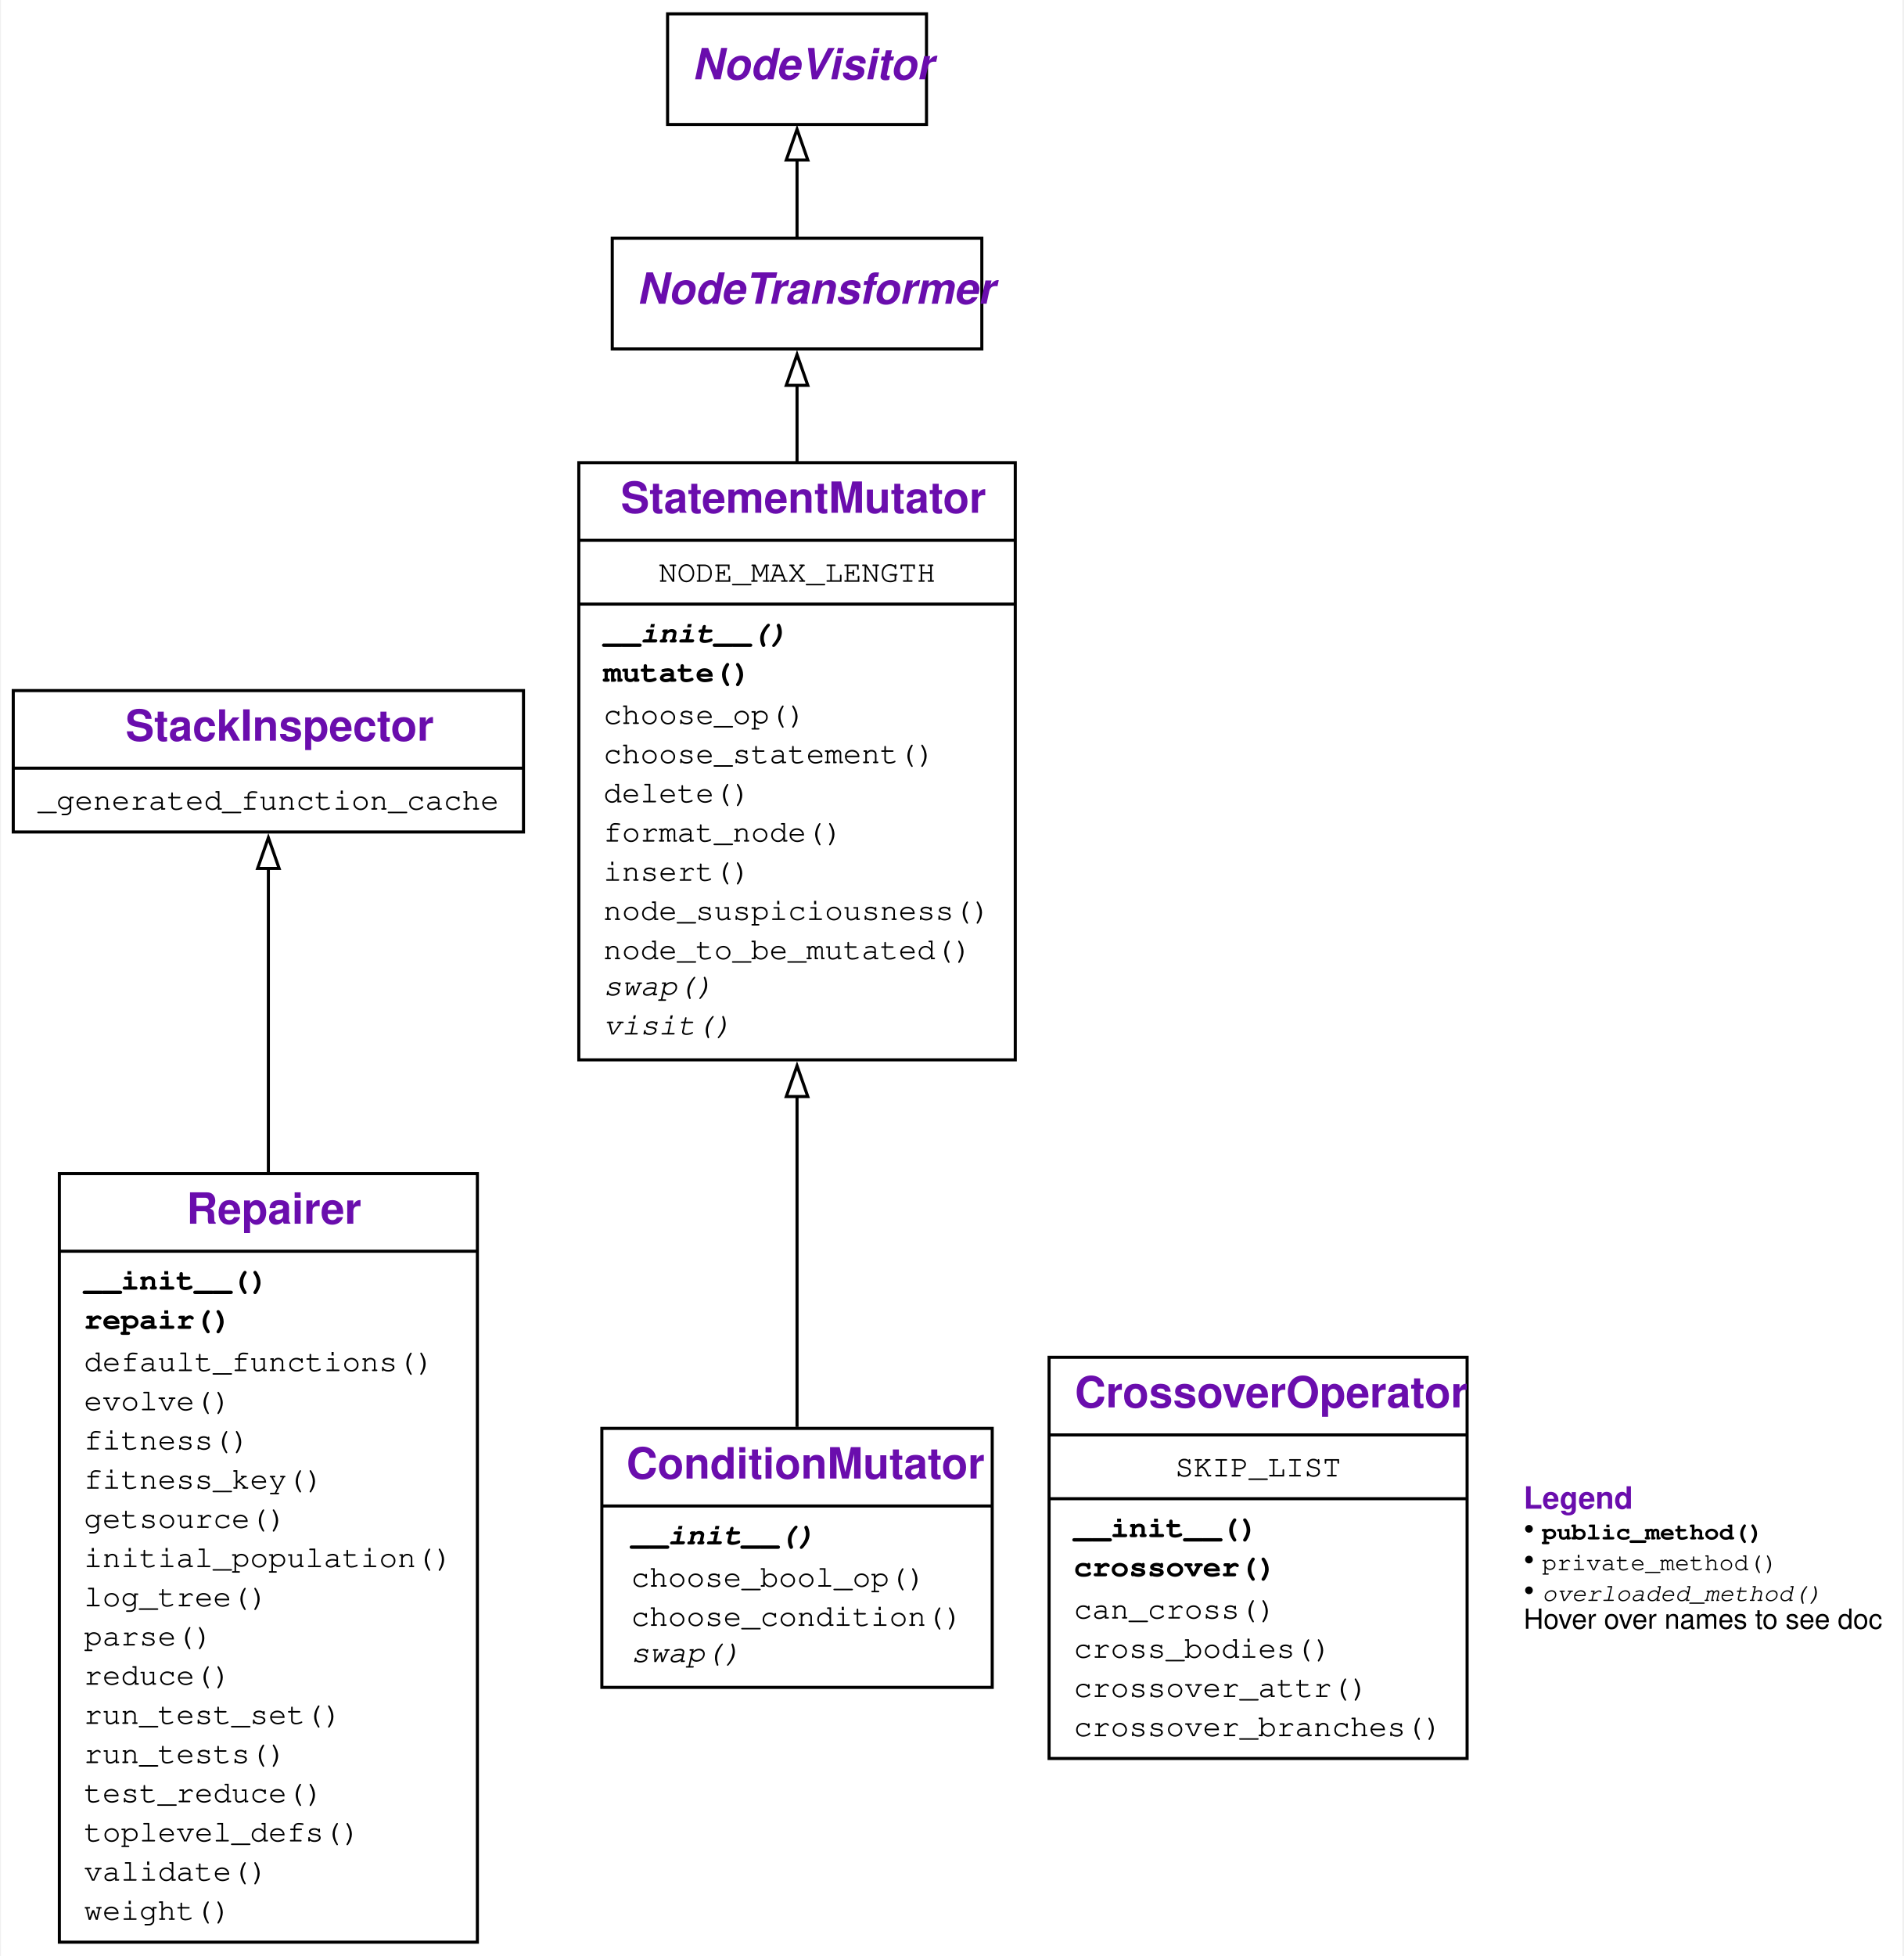
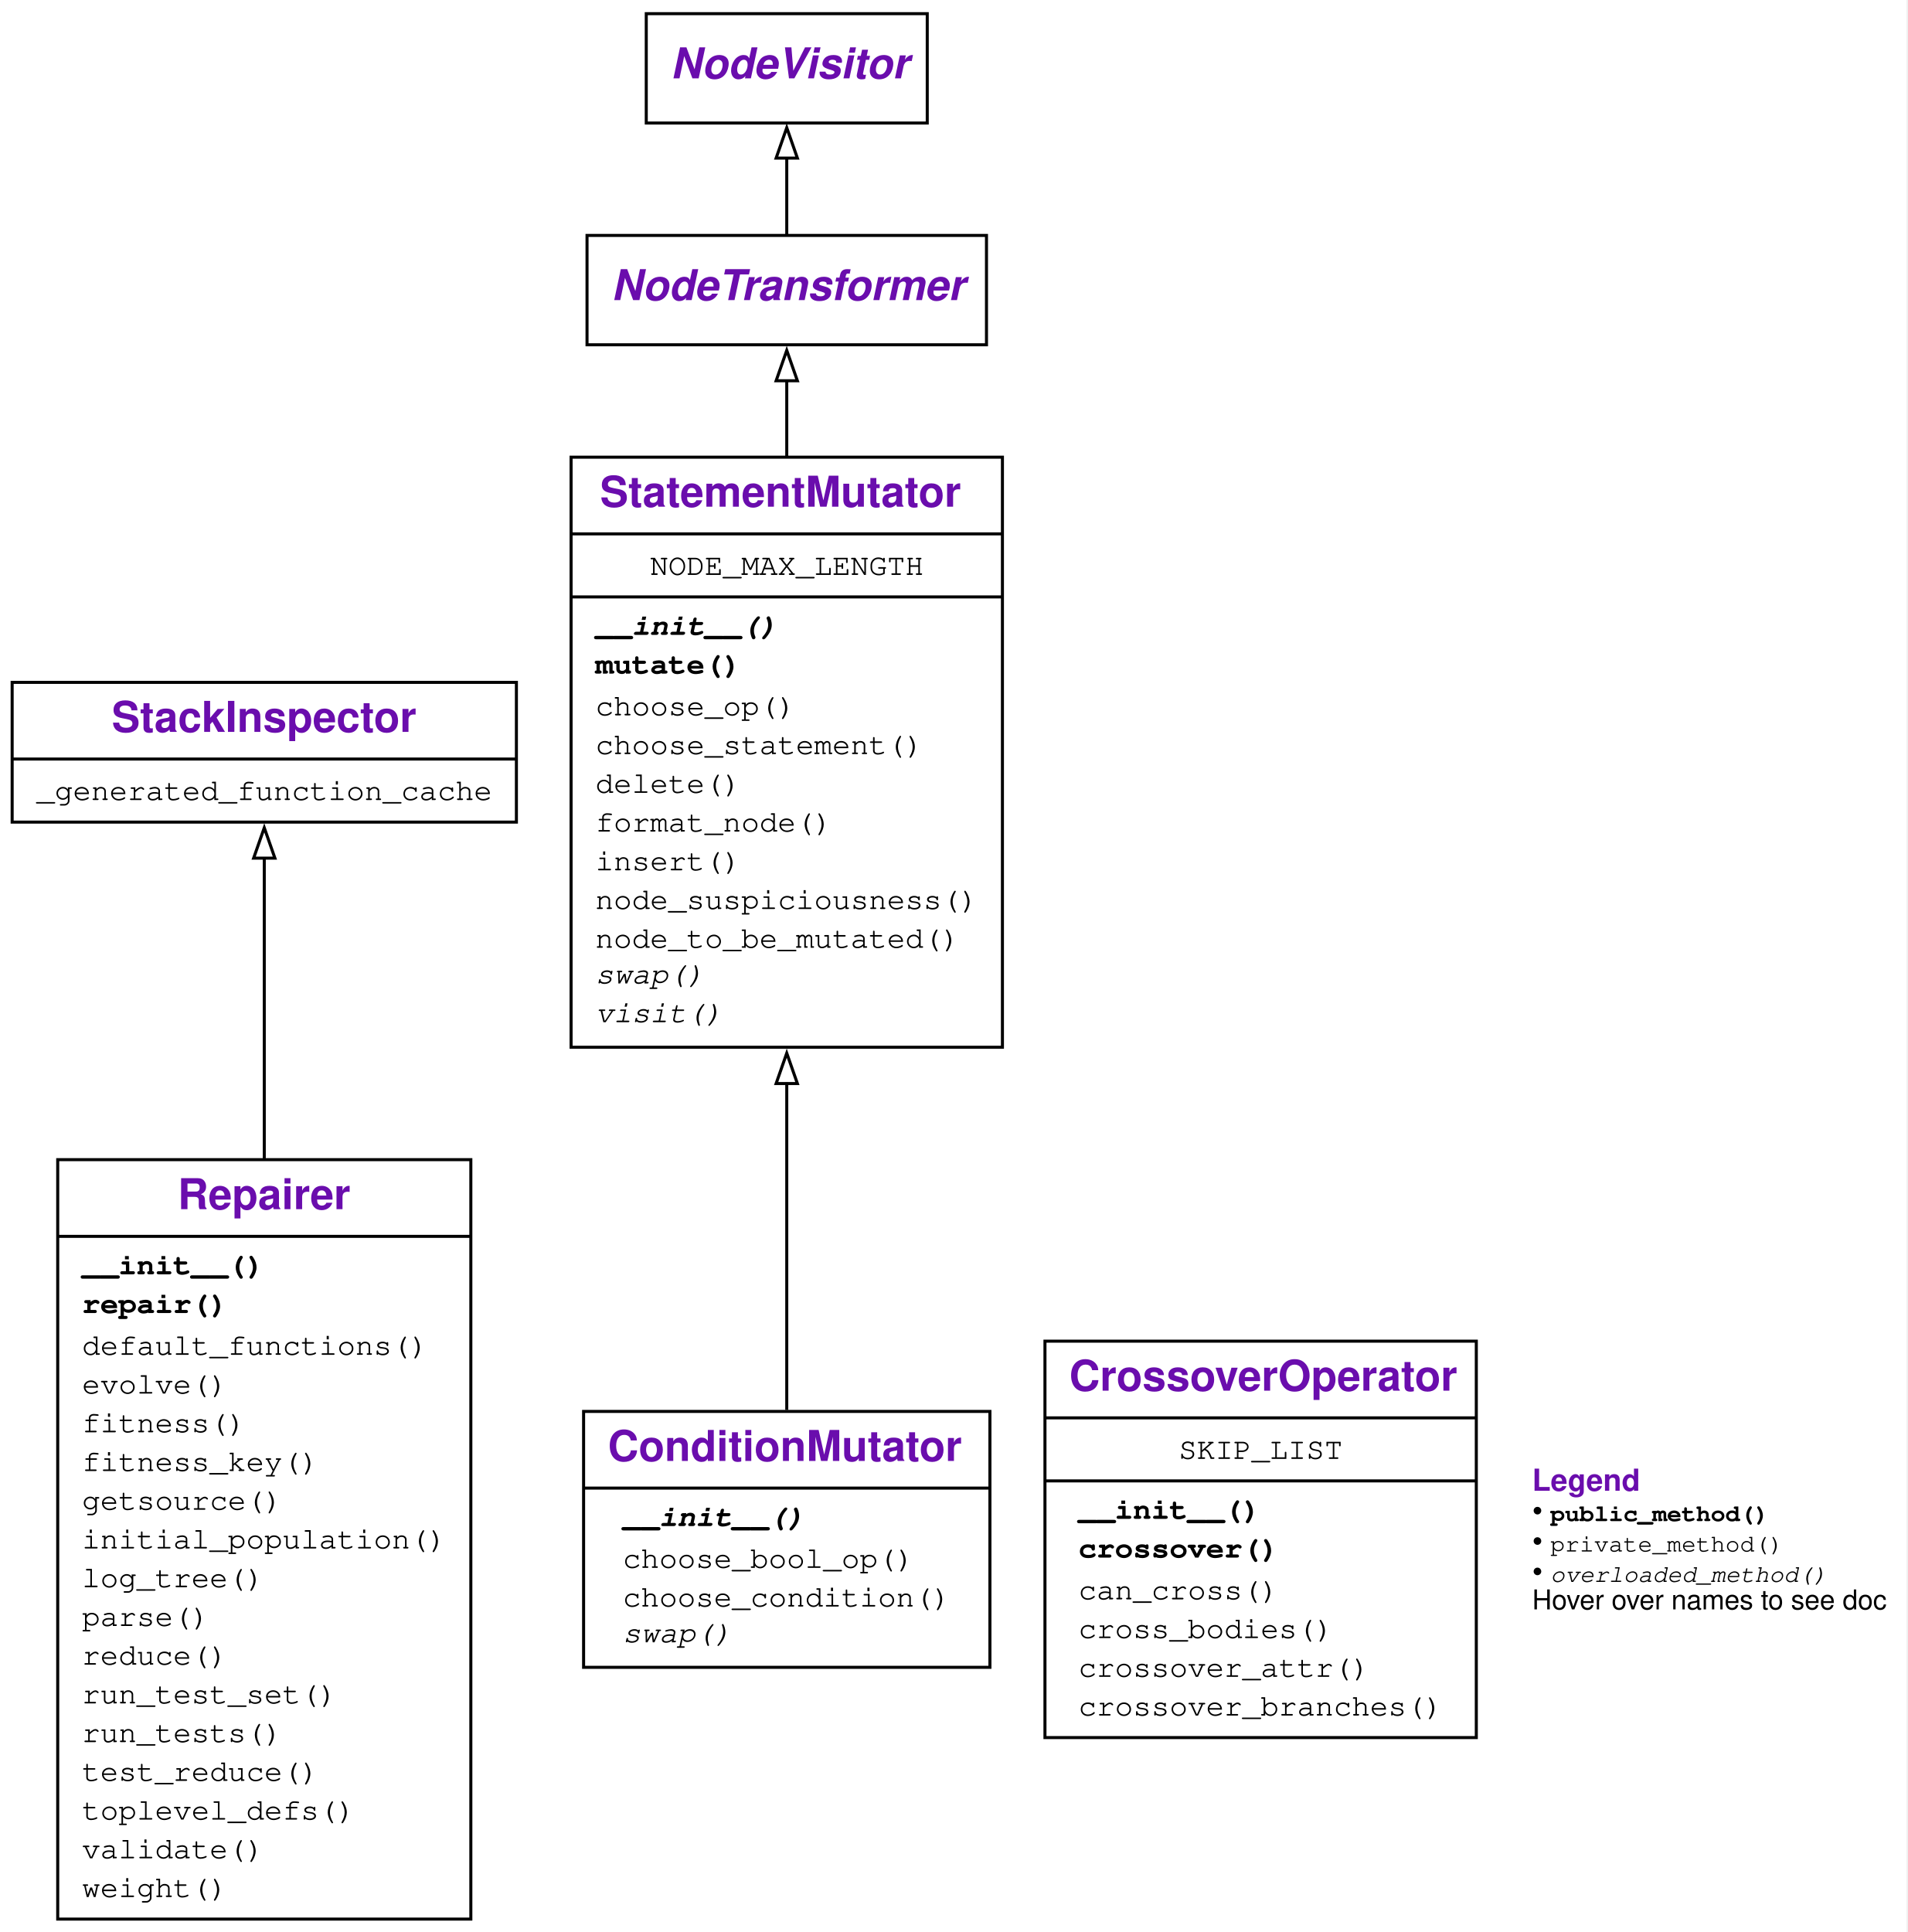
- <svg xmlns="http://www.w3.org/2000/svg" xmlns:xlink="http://www.w3.org/1999/xlink" width="619pt" height="636pt" viewBox="0.00 0.00 618.62 636.25">
+ <svg xmlns="http://www.w3.org/2000/svg" xmlns:xlink="http://www.w3.org/1999/xlink" width="628pt" height="636pt" viewBox="0.00 0.00 628.00 636.00">
  <g id="graph0" class="graph" transform="scale(1 1) rotate(0) translate(4 632.25)">
    <g id="a_graph0">
      <a xlink:title="Repairer class hierarchy">
-         <polygon fill="white" stroke="none" points="-4,4 -4,-632.25 614.62,-632.25 614.62,4 -4,4" />
+         <polygon fill="white" stroke="none" points="-4,4 -4,-632.25 623.62,-632.25 623.62,4 -4,4" />
      </a>
    </g>
    <g id="node1" class="node">
      <g id="a_node1">
        <a xlink:href="#" xlink:title="class Repairer:&#10;A class for automatic repair of Python programs">
          <polygon fill="none" stroke="black" points="15,-0.5 15,-250.5 151,-250.5 151,-0.5 15,-0.5" />
-           <text text-anchor="start" x="56.38" y="-234.2" font-family="Raleway, Helvetica, Arial, sans-serif" font-weight="bold" font-size="14.00" fill="#6a0dad">Repairer</text>
+           <text xml:space="preserve" text-anchor="start" x="54.5" y="-234.2" font-family="Raleway, Helvetica, Arial, sans-serif" font-weight="bold" font-size="14.00" fill="#6a0dad">Repairer</text>
          <polyline fill="none" stroke="black" points="15,-225.25 151,-225.25" />
          <g id="a_node1_0">
            <a xlink:href="#" xlink:title="Repairer">
              <g id="a_node1_1">
                <a xlink:href="#" xlink:title="__init__(self, debugger: StatisticalDebugger.RankingDebugger, *, targets: Optional[List[Any]] = None, sources: Optional[List[Any]] = None, log: Union[bool, int] = False, mutator_class: Type = &lt;class 'StatementMutator'&gt;, crossover_class: Type = &lt;class 'CrossoverOperator'&gt;, reducer_class: Type = &lt;class 'DeltaDebugger.DeltaDebugger'&gt;, globals: Optional[Dict[str, Any]] = None):&#10;Constructor.&#10;`debugger`: a `RankingDebugger` to take tests and coverage from.&#10;`targets`: a list of functions/modules to be repaired.&#10;(default: the covered functions in `debugger`, except tests)&#10;`sources`: a list of functions/modules to take repairs from.&#10;(default: same as `targets`)&#10;`globals`: if given, a `globals()` dict for executing targets&#10;(default: `globals()` of caller)">
-                   <text text-anchor="start" x="23" y="-212.75" font-family="'Fira Mono', 'Source Code Pro', 'Courier', monospace" font-weight="bold" font-size="10.00">__init__()</text>
+                   <text xml:space="preserve" text-anchor="start" x="23" y="-212.75" font-family="'Fira Mono', 'Source Code Pro', 'Courier', monospace" font-weight="bold" font-size="10.00">__init__()</text>
                </a>
              </g>
              <g id="a_node1_2">
                <a xlink:href="#" xlink:title="repair(self, population_size: int = 40, iterations: int = 100) -&gt; Tuple[ast.AST, float]:&#10;Repair the function we collected test runs from.&#10;Use a population size of `population_size` and&#10;at most `iterations` iterations.&#10;Returns a pair (`ast`, `fitness`) where&#10;`ast` is the AST of the repaired function, and&#10;`fitness` is its fitness (between 0 and 1.0)">
-                   <text text-anchor="start" x="23" y="-200" font-family="'Fira Mono', 'Source Code Pro', 'Courier', monospace" font-weight="bold" font-size="10.00">repair()</text>
+                   <text xml:space="preserve" text-anchor="start" x="23" y="-200" font-family="'Fira Mono', 'Source Code Pro', 'Courier', monospace" font-weight="bold" font-size="10.00">repair()</text>
                </a>
              </g>
              <g id="a_node1_3">
                <a xlink:href="#" xlink:title="default_functions(self) -&gt; List[Callable]:&#10;Return the set of functions to be repaired.&#10;Functions whose names start or end in `test` are excluded.">
-                   <text text-anchor="start" x="23" y="-186.25" font-family="'Fira Mono', 'Source Code Pro', 'Courier', monospace" font-size="10.00">default_functions()</text>
+                   <text xml:space="preserve" text-anchor="start" x="23" y="-186.25" font-family="'Fira Mono', 'Source Code Pro', 'Courier', monospace" font-size="10.00">default_functions()</text>
                </a>
              </g>
              <g id="a_node1_4">
                <a xlink:href="#" xlink:title="evolve(self, population: List[ast.AST]) -&gt; List[ast.AST]:&#10;Evolve the candidate population by mutating and crossover.">
-                   <text text-anchor="start" x="23" y="-173.5" font-family="'Fira Mono', 'Source Code Pro', 'Courier', monospace" font-size="10.00">evolve()</text>
+                   <text xml:space="preserve" text-anchor="start" x="23" y="-173.5" font-family="'Fira Mono', 'Source Code Pro', 'Courier', monospace" font-size="10.00">evolve()</text>
                </a>
              </g>
              <g id="a_node1_5">
                <a xlink:href="#" xlink:title="fitness(self, tree: ast.AST) -&gt; float:&#10;Test `tree`, returning its fitness">
-                   <text text-anchor="start" x="23" y="-160.75" font-family="'Fira Mono', 'Source Code Pro', 'Courier', monospace" font-size="10.00">fitness()</text>
+                   <text xml:space="preserve" text-anchor="start" x="23" y="-160.75" font-family="'Fira Mono', 'Source Code Pro', 'Courier', monospace" font-size="10.00">fitness()</text>
                </a>
              </g>
              <g id="a_node1_6">
                <a xlink:href="#" xlink:title="fitness_key(self, tree: ast.AST) -&gt; Tuple[float, int]:&#10;Key to be used for sorting the population">
-                   <text text-anchor="start" x="23" y="-148" font-family="'Fira Mono', 'Source Code Pro', 'Courier', monospace" font-size="10.00">fitness_key()</text>
+                   <text xml:space="preserve" text-anchor="start" x="23" y="-148" font-family="'Fira Mono', 'Source Code Pro', 'Courier', monospace" font-size="10.00">fitness_key()</text>
                </a>
              </g>
              <g id="a_node1_7">
                <a xlink:href="#" xlink:title="getsource(self, item: Union[str, Any]) -&gt; str:&#10;Get the source for `item`. Can also be a string.">
-                   <text text-anchor="start" x="23" y="-135.25" font-family="'Fira Mono', 'Source Code Pro', 'Courier', monospace" font-size="10.00">getsource()</text>
+                   <text xml:space="preserve" text-anchor="start" x="23" y="-135.25" font-family="'Fira Mono', 'Source Code Pro', 'Courier', monospace" font-size="10.00">getsource()</text>
                </a>
              </g>
              <g id="a_node1_8">
                <a xlink:href="#" xlink:title="initial_population(self, size: int) -&gt; List[ast.AST]:&#10;Return an initial population of size `size`">
-                   <text text-anchor="start" x="23" y="-122.5" font-family="'Fira Mono', 'Source Code Pro', 'Courier', monospace" font-size="10.00">initial_population()</text>
+                   <text xml:space="preserve" text-anchor="start" x="23" y="-122.5" font-family="'Fira Mono', 'Source Code Pro', 'Courier', monospace" font-size="10.00">initial_population()</text>
                </a>
              </g>
              <g id="a_node1_9">
                <a xlink:href="#" xlink:title="log_tree(self, description: str, tree: Any) -&gt; None:&#10;Print out `tree` as source code prefixed by `description`.">
-                   <text text-anchor="start" x="23" y="-109.75" font-family="'Fira Mono', 'Source Code Pro', 'Courier', monospace" font-size="10.00">log_tree()</text>
+                   <text xml:space="preserve" text-anchor="start" x="23" y="-109.75" font-family="'Fira Mono', 'Source Code Pro', 'Courier', monospace" font-size="10.00">log_tree()</text>
                </a>
              </g>
              <g id="a_node1_10">
                <a xlink:href="#" xlink:title="parse(self, items: List[Any]) -&gt; ast.AST:&#10;Read in a list of items into a single tree">
-                   <text text-anchor="start" x="23" y="-97" font-family="'Fira Mono', 'Source Code Pro', 'Courier', monospace" font-size="10.00">parse()</text>
+                   <text xml:space="preserve" text-anchor="start" x="23" y="-97" font-family="'Fira Mono', 'Source Code Pro', 'Courier', monospace" font-size="10.00">parse()</text>
                </a>
              </g>
              <g id="a_node1_11">
                <a xlink:href="#" xlink:title="reduce(self, tree: ast.AST) -&gt; ast.AST:&#10;Simplify `tree` using delta debugging.">
-                   <text text-anchor="start" x="23" y="-84.25" font-family="'Fira Mono', 'Source Code Pro', 'Courier', monospace" font-size="10.00">reduce()</text>
+                   <text xml:space="preserve" text-anchor="start" x="23" y="-84.25" font-family="'Fira Mono', 'Source Code Pro', 'Courier', monospace" font-size="10.00">reduce()</text>
                </a>
              </g>
              <g id="a_node1_12">
                <a xlink:href="#" xlink:title="run_test_set(self, test_set: str, validate: bool = False) -&gt; int:&#10;Run given `test_set`&#10;(`DifferenceDebugger.PASS` or `DifferenceDebugger.FAIL`).&#10;If `validate` is set, check expectations.&#10;Return number of passed tests.">
-                   <text text-anchor="start" x="23" y="-71.5" font-family="'Fira Mono', 'Source Code Pro', 'Courier', monospace" font-size="10.00">run_test_set()</text>
+                   <text xml:space="preserve" text-anchor="start" x="23" y="-71.5" font-family="'Fira Mono', 'Source Code Pro', 'Courier', monospace" font-size="10.00">run_test_set()</text>
                </a>
              </g>
              <g id="a_node1_13">
                <a xlink:href="#" xlink:title="run_tests(self, validate: bool = False) -&gt; float:&#10;Run passing and failing tests, returning weighted fitness.">
-                   <text text-anchor="start" x="23" y="-58.75" font-family="'Fira Mono', 'Source Code Pro', 'Courier', monospace" font-size="10.00">run_tests()</text>
+                   <text xml:space="preserve" text-anchor="start" x="23" y="-58.75" font-family="'Fira Mono', 'Source Code Pro', 'Courier', monospace" font-size="10.00">run_tests()</text>
                </a>
              </g>
              <g id="a_node1_14">
                <a xlink:href="#" xlink:title="test_reduce(self, source_lines: List[str], original_fitness: float) -&gt; None:&#10;Test function for delta debugging.">
-                   <text text-anchor="start" x="23" y="-46" font-family="'Fira Mono', 'Source Code Pro', 'Courier', monospace" font-size="10.00">test_reduce()</text>
+                   <text xml:space="preserve" text-anchor="start" x="23" y="-46" font-family="'Fira Mono', 'Source Code Pro', 'Courier', monospace" font-size="10.00">test_reduce()</text>
                </a>
              </g>
              <g id="a_node1_15">
                <a xlink:href="#" xlink:title="toplevel_defs(self, tree: ast.AST) -&gt; List[str]:&#10;Return a list of names of defined functions and classes in `tree`">
-                   <text text-anchor="start" x="23" y="-33.25" font-family="'Fira Mono', 'Source Code Pro', 'Courier', monospace" font-size="10.00">toplevel_defs()</text>
+                   <text xml:space="preserve" text-anchor="start" x="23" y="-33.25" font-family="'Fira Mono', 'Source Code Pro', 'Courier', monospace" font-size="10.00">toplevel_defs()</text>
                </a>
              </g>
              <g id="a_node1_16">
                <a xlink:href="#" xlink:title="validate(self) -&gt; None">
-                   <text text-anchor="start" x="23" y="-20.5" font-family="'Fira Mono', 'Source Code Pro', 'Courier', monospace" font-size="10.00">validate()</text>
+                   <text xml:space="preserve" text-anchor="start" x="23" y="-20.5" font-family="'Fira Mono', 'Source Code Pro', 'Courier', monospace" font-size="10.00">validate()</text>
                </a>
              </g>
              <g id="a_node1_17">
                <a xlink:href="#" xlink:title="weight(self, test_set: str) -&gt; float:&#10;Return the weight of `test_set`&#10;(`DifferenceDebugger.PASS` or `DifferenceDebugger.FAIL`).">
-                   <text text-anchor="start" x="23" y="-7.75" font-family="'Fira Mono', 'Source Code Pro', 'Courier', monospace" font-size="10.00">weight()</text>
+                   <text xml:space="preserve" text-anchor="start" x="23" y="-7.75" font-family="'Fira Mono', 'Source Code Pro', 'Courier', monospace" font-size="10.00">weight()</text>
                </a>
              </g>
            </a>
          </g>
        </a>
      </g>
    </g>
    <g id="node2" class="node">
      <g id="a_node2">
        <a xlink:href="StackInspector.ipynb" xlink:title="class StackInspector:&#10;Provide functions to inspect the stack">
          <polygon fill="none" stroke="black" points="0,-361.62 0,-407.62 166,-407.62 166,-361.62 0,-361.62" />
-           <text text-anchor="start" x="36.5" y="-391.32" font-family="Raleway, Helvetica, Arial, sans-serif" font-weight="bold" font-size="14.00" fill="#6a0dad">StackInspector</text>
+           <text xml:space="preserve" text-anchor="start" x="32.75" y="-391.32" font-family="Raleway, Helvetica, Arial, sans-serif" font-weight="bold" font-size="14.00" fill="#6a0dad">StackInspector</text>
          <polyline fill="none" stroke="black" points="0,-382.38 166,-382.38" />
          <g id="a_node2_18">
            <a xlink:href="#" xlink:title="StackInspector">
              <g id="a_node2_19">
                <a xlink:href="StackInspector.ipynb" xlink:title="_generated_function_cache = {('middle_test', 1): &lt;function middle_test&gt;, ('test_reduce', 2): &lt;function Repairer.test_reduce&gt;, ('remove_html_markup_test', 1): &lt;function remove_html_markup_test&gt;}">
-                   <text text-anchor="start" x="8" y="-368.88" font-family="'Fira Mono', 'Source Code Pro', 'Courier', monospace" font-size="10.00">_generated_function_cache</text>
+                   <text xml:space="preserve" text-anchor="start" x="8" y="-368.88" font-family="'Fira Mono', 'Source Code Pro', 'Courier', monospace" font-size="10.00">_generated_function_cache</text>
                </a>
              </g>
            </a>
          </g>
        </a>
      </g>
    </g>
    <g id="edge1" class="edge">
      <path fill="none" stroke="black" d="M83,-250.92C83,-287.44 83,-324.4 83,-350.01" />
      <polygon fill="none" stroke="black" points="79.5,-349.76 83,-359.76 86.5,-349.76 79.5,-349.76" />
    </g>
    <g id="node3" class="node">
      <g id="a_node3">
        <a xlink:href="#" xlink:title="class ConditionMutator:&#10;Mutate conditions in an AST">
-           <polygon fill="none" stroke="black" points="191.5,-83.38 191.5,-167.62 318.5,-167.62 318.5,-83.38 191.5,-83.38" />
-           <text text-anchor="start" x="199.5" y="-151.32" font-family="Raleway, Helvetica, Arial, sans-serif" font-weight="bold" font-size="14.00" fill="#6a0dad">ConditionMutator</text>
-           <polyline fill="none" stroke="black" points="191.5,-142.38 318.5,-142.38" />
+           <polygon fill="none" stroke="black" points="188.12,-83.38 188.12,-167.62 321.88,-167.62 321.88,-83.38 188.12,-83.38" />
+           <text xml:space="preserve" text-anchor="start" x="196.12" y="-151.32" font-family="Raleway, Helvetica, Arial, sans-serif" font-weight="bold" font-size="14.00" fill="#6a0dad">ConditionMutator</text>
+           <polyline fill="none" stroke="black" points="188.12,-142.38 321.88,-142.38" />
          <g id="a_node3_20">
            <a xlink:href="#" xlink:title="ConditionMutator">
              <g id="a_node3_21">
                <a xlink:href="#" xlink:title="__init__(self, *args: Any, **kwargs: Any) -&gt; None:&#10;Constructor. Arguments are as with `StatementMutator` constructor.">
-                   <text text-anchor="start" x="201" y="-129.88" font-family="'Fira Mono', 'Source Code Pro', 'Courier', monospace" font-weight="bold" font-style="italic" font-size="10.00">__init__()</text>
+                   <text xml:space="preserve" text-anchor="start" x="201" y="-129.88" font-family="'Fira Mono', 'Source Code Pro', 'Courier', monospace" font-weight="bold" font-style="italic" font-size="10.00">__init__()</text>
                </a>
              </g>
              <g id="a_node3_22">
                <a xlink:href="#" xlink:title="choose_bool_op(self) -&gt; str">
-                   <text text-anchor="start" x="201" y="-116.12" font-family="'Fira Mono', 'Source Code Pro', 'Courier', monospace" font-size="10.00">choose_bool_op()</text>
+                   <text xml:space="preserve" text-anchor="start" x="201" y="-116.12" font-family="'Fira Mono', 'Source Code Pro', 'Courier', monospace" font-size="10.00">choose_bool_op()</text>
                </a>
              </g>
              <g id="a_node3_23">
                <a xlink:href="#" xlink:title="choose_condition(self) -&gt; ast.expr:&#10;Return a random condition from source.">
-                   <text text-anchor="start" x="201" y="-103.38" font-family="'Fira Mono', 'Source Code Pro', 'Courier', monospace" font-size="10.00">choose_condition()</text>
+                   <text xml:space="preserve" text-anchor="start" x="201" y="-103.38" font-family="'Fira Mono', 'Source Code Pro', 'Courier', monospace" font-size="10.00">choose_condition()</text>
                </a>
              </g>
              <g id="a_node3_24">
                <a xlink:href="#" xlink:title="swap(self, node: ast.AST) -&gt; ast.AST:&#10;Replace `node` condition by a condition from `source`">
-                   <text text-anchor="start" x="201" y="-91.62" font-family="'Fira Mono', 'Source Code Pro', 'Courier', monospace" font-style="italic" font-size="10.00">swap()</text>
+                   <text xml:space="preserve" text-anchor="start" x="201" y="-91.62" font-family="'Fira Mono', 'Source Code Pro', 'Courier', monospace" font-style="italic" font-size="10.00">swap()</text>
                </a>
              </g>
            </a>
          </g>
        </a>
      </g>
    </g>
    <g id="node4" class="node">
      <g id="a_node4">
        <a xlink:href="#" xlink:title="class StatementMutator:&#10;Mutate statements in an AST for automated repair.">
          <polygon fill="none" stroke="black" points="184,-287.5 184,-481.75 326,-481.75 326,-287.5 184,-287.5" />
-           <text text-anchor="start" x="197.62" y="-465.45" font-family="Raleway, Helvetica, Arial, sans-serif" font-weight="bold" font-size="14.00" fill="#6a0dad">StatementMutator</text>
+           <text xml:space="preserve" text-anchor="start" x="193.5" y="-465.45" font-family="Raleway, Helvetica, Arial, sans-serif" font-weight="bold" font-size="14.00" fill="#6a0dad">StatementMutator</text>
          <polyline fill="none" stroke="black" points="184,-456.5 326,-456.5" />
          <g id="a_node4_25">
            <a xlink:href="#" xlink:title="StatementMutator">
              <g id="a_node4_26">
                <a xlink:href="#" xlink:title="NODE_MAX_LENGTH = 20">
-                   <text text-anchor="start" x="210" y="-443" font-family="'Fira Mono', 'Source Code Pro', 'Courier', monospace" font-size="10.00">NODE_MAX_LENGTH</text>
+                   <text xml:space="preserve" text-anchor="start" x="210" y="-443" font-family="'Fira Mono', 'Source Code Pro', 'Courier', monospace" font-size="10.00">NODE_MAX_LENGTH</text>
                </a>
              </g>
            </a>
          </g>
          <polyline fill="none" stroke="black" points="184,-435.75 326,-435.75" />
          <g id="a_node4_27">
            <a xlink:href="#" xlink:title="StatementMutator">
              <g id="a_node4_28">
                <a xlink:href="#" xlink:title="__init__(self, suspiciousness_func: Optional[Callable[[Tuple[Callable, int]], float]] = None, source: Optional[List[ast.AST]] = None, log: Union[bool, int] = False) -&gt; None:&#10;Constructor.&#10;`suspiciousness_func` is a function that takes a location&#10;(function, line_number) and returns a suspiciousness value&#10;between 0 and 1.0. If not given, all locations get the same&#10;suspiciousness of 1.0.&#10;`source` is a list of statements to choose from.">
-                   <text text-anchor="start" x="192" y="-423.25" font-family="'Fira Mono', 'Source Code Pro', 'Courier', monospace" font-weight="bold" font-style="italic" font-size="10.00">__init__()</text>
+                   <text xml:space="preserve" text-anchor="start" x="192" y="-423.25" font-family="'Fira Mono', 'Source Code Pro', 'Courier', monospace" font-weight="bold" font-style="italic" font-size="10.00">__init__()</text>
                </a>
              </g>
              <g id="a_node4_29">
                <a xlink:href="#" xlink:title="mutate(self, tree: ast.AST) -&gt; ast.AST:&#10;Mutate the given AST `tree` in place. Return mutated tree.">
-                   <text text-anchor="start" x="192" y="-410.5" font-family="'Fira Mono', 'Source Code Pro', 'Courier', monospace" font-weight="bold" font-size="10.00">mutate()</text>
+                   <text xml:space="preserve" text-anchor="start" x="192" y="-410.5" font-family="'Fira Mono', 'Source Code Pro', 'Courier', monospace" font-weight="bold" font-size="10.00">mutate()</text>
                </a>
              </g>
              <g id="a_node4_30">
                <a xlink:href="#" xlink:title="choose_op(self) -&gt; Callable">
-                   <text text-anchor="start" x="192" y="-396.75" font-family="'Fira Mono', 'Source Code Pro', 'Courier', monospace" font-size="10.00">choose_op()</text>
+                   <text xml:space="preserve" text-anchor="start" x="192" y="-396.75" font-family="'Fira Mono', 'Source Code Pro', 'Courier', monospace" font-size="10.00">choose_op()</text>
                </a>
              </g>
              <g id="a_node4_31">
                <a xlink:href="#" xlink:title="choose_statement(self) -&gt; ast.AST">
-                   <text text-anchor="start" x="192" y="-384" font-family="'Fira Mono', 'Source Code Pro', 'Courier', monospace" font-size="10.00">choose_statement()</text>
+                   <text xml:space="preserve" text-anchor="start" x="192" y="-384" font-family="'Fira Mono', 'Source Code Pro', 'Courier', monospace" font-size="10.00">choose_statement()</text>
                </a>
              </g>
              <g id="a_node4_32">
                <a xlink:href="#" xlink:title="delete(self, node: ast.AST) -&gt; None:&#10;Delete `node`.">
-                   <text text-anchor="start" x="192" y="-371.25" font-family="'Fira Mono', 'Source Code Pro', 'Courier', monospace" font-size="10.00">delete()</text>
+                   <text xml:space="preserve" text-anchor="start" x="192" y="-371.25" font-family="'Fira Mono', 'Source Code Pro', 'Courier', monospace" font-size="10.00">delete()</text>
                </a>
              </g>
              <g id="a_node4_33">
                <a xlink:href="#" xlink:title="format_node(self, node: ast.AST) -&gt; str:&#10;Return a string representation for `node`.">
-                   <text text-anchor="start" x="192" y="-358.5" font-family="'Fira Mono', 'Source Code Pro', 'Courier', monospace" font-size="10.00">format_node()</text>
+                   <text xml:space="preserve" text-anchor="start" x="192" y="-358.5" font-family="'Fira Mono', 'Source Code Pro', 'Courier', monospace" font-size="10.00">format_node()</text>
                </a>
              </g>
              <g id="a_node4_34">
                <a xlink:href="#" xlink:title="insert(self, node: ast.AST) -&gt; Union[ast.AST, List[ast.AST]]:&#10;Insert a random node from `source` after `node`">
-                   <text text-anchor="start" x="192" y="-345.75" font-family="'Fira Mono', 'Source Code Pro', 'Courier', monospace" font-size="10.00">insert()</text>
+                   <text xml:space="preserve" text-anchor="start" x="192" y="-345.75" font-family="'Fira Mono', 'Source Code Pro', 'Courier', monospace" font-size="10.00">insert()</text>
                </a>
              </g>
              <g id="a_node4_35">
                <a xlink:href="#" xlink:title="node_suspiciousness(self, stmt: ast.AST, func_name: str) -&gt; float">
-                   <text text-anchor="start" x="192" y="-333" font-family="'Fira Mono', 'Source Code Pro', 'Courier', monospace" font-size="10.00">node_suspiciousness()</text>
+                   <text xml:space="preserve" text-anchor="start" x="192" y="-333" font-family="'Fira Mono', 'Source Code Pro', 'Courier', monospace" font-size="10.00">node_suspiciousness()</text>
                </a>
              </g>
              <g id="a_node4_36">
                <a xlink:href="#" xlink:title="node_to_be_mutated(self, tree: ast.AST) -&gt; ast.AST">
-                   <text text-anchor="start" x="192" y="-320.25" font-family="'Fira Mono', 'Source Code Pro', 'Courier', monospace" font-size="10.00">node_to_be_mutated()</text>
+                   <text xml:space="preserve" text-anchor="start" x="192" y="-320.25" font-family="'Fira Mono', 'Source Code Pro', 'Courier', monospace" font-size="10.00">node_to_be_mutated()</text>
                </a>
              </g>
              <g id="a_node4_37">
                <a xlink:href="#" xlink:title="swap(self, node: ast.AST) -&gt; ast.AST:&#10;Replace `node` with a random node from `source`">
-                   <text text-anchor="start" x="192" y="-308.5" font-family="'Fira Mono', 'Source Code Pro', 'Courier', monospace" font-style="italic" font-size="10.00">swap()</text>
+                   <text xml:space="preserve" text-anchor="start" x="192" y="-308.5" font-family="'Fira Mono', 'Source Code Pro', 'Courier', monospace" font-style="italic" font-size="10.00">swap()</text>
                </a>
              </g>
              <g id="a_node4_38">
                <a xlink:href="#" xlink:title="visit(self, node: ast.AST) -&gt; ast.AST:&#10;Visit a node.">
-                   <text text-anchor="start" x="192" y="-295.75" font-family="'Fira Mono', 'Source Code Pro', 'Courier', monospace" font-style="italic" font-size="10.00">visit()</text>
+                   <text xml:space="preserve" text-anchor="start" x="192" y="-295.75" font-family="'Fira Mono', 'Source Code Pro', 'Courier', monospace" font-style="italic" font-size="10.00">visit()</text>
                </a>
              </g>
            </a>
          </g>
        </a>
      </g>
    </g>
    <g id="edge2" class="edge">
      <path fill="none" stroke="black" d="M255,-168.1C255,-197.33 255,-237.86 255,-275.9" />
      <polygon fill="none" stroke="black" points="251.5,-275.56 255,-285.56 258.5,-275.56 251.5,-275.56" />
    </g>
    <g id="node5" class="node">
      <g id="a_node5">
        <a xlink:href="ast.ipynb" xlink:title="class NodeTransformer:&#10;A :class:`NodeVisitor` subclass that walks the abstract syntax tree and&#10;allows modification of nodes.&#10;&#10;The `NodeTransformer` will walk the AST and use the return value of the&#10;visitor methods to replace or remove the old node.  If the return value of&#10;the visitor method is ``None``, the node will be removed from its location,&#10;otherwise it is replaced with the return value.  The return value may be the&#10;original node in which case no replacement takes place.&#10;&#10;Here is an example transformer that rewrites all occurrences of name lookups&#10;(``foo``) to ``data['foo']``::&#10;&#10;class RewriteName(NodeTransformer):&#10;&#10;def visit_Name(self, node):&#10;return Subscript(&#10;value=Name(id='data', ctx=Load()),&#10;slice=Constant(value=node.id),&#10;ctx=node.ctx&#10;)&#10;&#10;Keep in mind that if the node you're operating on has child nodes you must&#10;either transform the child nodes yourself or call the :meth:`generic_visit`&#10;method for the node first.&#10;&#10;For nodes that were part of a collection of statements (that applies to all&#10;statement nodes), the visitor may also return a list of nodes rather than&#10;just a single node.&#10;&#10;Usually you use the transformer like this::&#10;&#10;node = YourTransformer().visit(node)">
-           <polygon fill="none" stroke="black" points="194.88,-518.75 194.88,-554.75 315.12,-554.75 315.12,-518.75 194.88,-518.75" />
-           <text text-anchor="start" x="202.88" y="-533.45" font-family="Raleway, Helvetica, Arial, sans-serif" font-weight="bold" font-style="italic" font-size="14.00" fill="#6a0dad">NodeTransformer</text>
+           <polygon fill="none" stroke="black" points="189.25,-518.75 189.25,-554.75 320.75,-554.75 320.75,-518.75 189.25,-518.75" />
+           <text xml:space="preserve" text-anchor="start" x="197.25" y="-533.45" font-family="Raleway, Helvetica, Arial, sans-serif" font-weight="bold" font-style="italic" font-size="14.00" fill="#6a0dad">NodeTransformer</text>
        </a>
      </g>
    </g>
    <g id="edge3" class="edge">
      <path fill="none" stroke="black" d="M255,-481.98C255,-491.01 255,-499.6 255,-507.15" />
      <polygon fill="none" stroke="black" points="251.5,-506.91 255,-516.91 258.5,-506.91 251.5,-506.91" />
    </g>
    <g id="node6" class="node">
      <g id="a_node6">
        <a xlink:href="ast.ipynb" xlink:title="class NodeVisitor:&#10;A node visitor base class that walks the abstract syntax tree and calls a&#10;visitor function for every node found.  This function may return a value&#10;which is forwarded by the `visit` method.&#10;&#10;This class is meant to be subclassed, with the subclass adding visitor&#10;methods.&#10;&#10;Per default the visitor functions for the nodes are ``'visit_'`` +&#10;class name of the node.  So a `TryFinally` node visit function would&#10;be `visit_TryFinally`.  This behavior can be changed by overriding&#10;the `visit` method.  If no visitor function exists for a node&#10;(return value `None`) the `generic_visit` visitor is used instead.&#10;&#10;Don't use the `NodeVisitor` if you want to apply changes to nodes during&#10;traversing.  For this a special visitor exists (`NodeTransformer`) that&#10;allows modifications.">
-           <polygon fill="none" stroke="black" points="212.88,-591.75 212.88,-627.75 297.12,-627.75 297.12,-591.75 212.88,-591.75" />
-           <text text-anchor="start" x="220.88" y="-606.45" font-family="Raleway, Helvetica, Arial, sans-serif" font-weight="bold" font-style="italic" font-size="14.00" fill="#6a0dad">NodeVisitor</text>
+           <polygon fill="none" stroke="black" points="208.75,-591.75 208.75,-627.75 301.25,-627.75 301.25,-591.75 208.75,-591.75" />
+           <text xml:space="preserve" text-anchor="start" x="216.75" y="-606.45" font-family="Raleway, Helvetica, Arial, sans-serif" font-weight="bold" font-style="italic" font-size="14.00" fill="#6a0dad">NodeVisitor</text>
        </a>
      </g>
    </g>
    <g id="edge4" class="edge">
      <path fill="none" stroke="black" d="M255,-554.94C255,-562.52 255,-571.65 255,-580.21" />
      <polygon fill="none" stroke="black" points="251.5,-580.21 255,-590.21 258.5,-580.21 251.5,-580.21" />
    </g>
    <g id="node7" class="node">
      <g id="a_node7">
        <a xlink:href="#" xlink:title="class CrossoverOperator:&#10;A class for performing statement crossover of Python programs">
-           <polygon fill="none" stroke="black" points="337,-60.25 337,-190.75 473,-190.75 473,-60.25 337,-60.25" />
-           <text text-anchor="start" x="345.38" y="-174.45" font-family="Raleway, Helvetica, Arial, sans-serif" font-weight="bold" font-size="14.00" fill="#6a0dad">CrossoverOperator</text>
-           <polyline fill="none" stroke="black" points="337,-165.5 473,-165.5" />
+           <polygon fill="none" stroke="black" points="340,-60.25 340,-190.75 482,-190.75 482,-60.25 340,-60.25" />
+           <text xml:space="preserve" text-anchor="start" x="348" y="-174.45" font-family="Raleway, Helvetica, Arial, sans-serif" font-weight="bold" font-size="14.00" fill="#6a0dad">CrossoverOperator</text>
+           <polyline fill="none" stroke="black" points="340,-165.5 482,-165.5" />
          <g id="a_node7_39">
            <a xlink:href="#" xlink:title="CrossoverOperator">
              <g id="a_node7_40">
                <a xlink:href="#" xlink:title="SKIP_LIST = {&lt;class 'ast.Module'&gt;, &lt;class 'ast.ClassDef'&gt;}">
-                   <text text-anchor="start" x="378" y="-152" font-family="'Fira Mono', 'Source Code Pro', 'Courier', monospace" font-size="10.00">SKIP_LIST</text>
-                 </a>
-               </g>
-             </a>
-           </g>
-           <polyline fill="none" stroke="black" points="337,-144.75 473,-144.75" />
+                   <text xml:space="preserve" text-anchor="start" x="384" y="-152" font-family="'Fira Mono', 'Source Code Pro', 'Courier', monospace" font-size="10.00">SKIP_LIST</text>
+                 </a>
+               </g>
+             </a>
+           </g>
+           <polyline fill="none" stroke="black" points="340,-144.75 482,-144.75" />
          <g id="a_node7_41">
            <a xlink:href="#" xlink:title="CrossoverOperator">
              <g id="a_node7_42">
                <a xlink:href="#" xlink:title="__init__(self, log: Union[bool, int] = False):&#10;Constructor. If `log` is set, turn on logging.">
-                   <text text-anchor="start" x="345" y="-132.25" font-family="'Fira Mono', 'Source Code Pro', 'Courier', monospace" font-weight="bold" font-size="10.00">__init__()</text>
+                   <text xml:space="preserve" text-anchor="start" x="351" y="-132.25" font-family="'Fira Mono', 'Source Code Pro', 'Courier', monospace" font-weight="bold" font-size="10.00">__init__()</text>
                </a>
              </g>
              <g id="a_node7_43">
                <a xlink:href="#" xlink:title="crossover(self, t1: ast.AST, t2: ast.AST) -&gt; Tuple[ast.AST, ast.AST]:&#10;Do a crossover of ASTs `t1` and `t2`.&#10;Raises `CrossoverError` if no crossover is found.">
-                   <text text-anchor="start" x="345" y="-119.5" font-family="'Fira Mono', 'Source Code Pro', 'Courier', monospace" font-weight="bold" font-size="10.00">crossover()</text>
+                   <text xml:space="preserve" text-anchor="start" x="351" y="-119.5" font-family="'Fira Mono', 'Source Code Pro', 'Courier', monospace" font-weight="bold" font-size="10.00">crossover()</text>
                </a>
              </g>
              <g id="a_node7_44">
                <a xlink:href="#" xlink:title="can_cross(self, tree: ast.AST, body_attr: str = 'body') -&gt; bool">
-                   <text text-anchor="start" x="345" y="-105.75" font-family="'Fira Mono', 'Source Code Pro', 'Courier', monospace" font-size="10.00">can_cross()</text>
+                   <text xml:space="preserve" text-anchor="start" x="351" y="-105.75" font-family="'Fira Mono', 'Source Code Pro', 'Courier', monospace" font-size="10.00">can_cross()</text>
                </a>
              </g>
              <g id="a_node7_45">
                <a xlink:href="#" xlink:title="cross_bodies(self, body_1: List[ast.AST], body_2: List[ast.AST]) -&gt; Tuple[List[ast.AST], List[ast.AST]]:&#10;Crossover the statement lists `body_1` x `body_2`. Return new lists.">
-                   <text text-anchor="start" x="345" y="-93" font-family="'Fira Mono', 'Source Code Pro', 'Courier', monospace" font-size="10.00">cross_bodies()</text>
+                   <text xml:space="preserve" text-anchor="start" x="351" y="-93" font-family="'Fira Mono', 'Source Code Pro', 'Courier', monospace" font-size="10.00">cross_bodies()</text>
                </a>
              </g>
              <g id="a_node7_46">
                <a xlink:href="#" xlink:title="crossover_attr(self, t1: ast.AST, t2: ast.AST, body_attr: str) -&gt; bool:&#10;Crossover the bodies `body_attr` of two trees `t1` and `t2`.&#10;Return True if successful.">
-                   <text text-anchor="start" x="345" y="-80.25" font-family="'Fira Mono', 'Source Code Pro', 'Courier', monospace" font-size="10.00">crossover_attr()</text>
+                   <text xml:space="preserve" text-anchor="start" x="351" y="-80.25" font-family="'Fira Mono', 'Source Code Pro', 'Courier', monospace" font-size="10.00">crossover_attr()</text>
                </a>
              </g>
              <g id="a_node7_47">
                <a xlink:href="#" xlink:title="crossover_branches(self, t1: ast.AST, t2: ast.AST) -&gt; bool:&#10;Special case:&#10;`t1` = `if P: S1 else: S2` x `t2` = `if P': S1' else: S2'`&#10;becomes&#10;`t1` = `if P: S2' else: S1'` and `t2` = `if P': S2 else: S1`&#10;Returns True if successful.">
-                   <text text-anchor="start" x="345" y="-67.5" font-family="'Fira Mono', 'Source Code Pro', 'Courier', monospace" font-size="10.00">crossover_branches()</text>
+                   <text xml:space="preserve" text-anchor="start" x="351" y="-67.5" font-family="'Fira Mono', 'Source Code Pro', 'Courier', monospace" font-size="10.00">crossover_branches()</text>
                </a>
              </g>
            </a>
          </g>
        </a>
      </g>
    </g>
    <g id="node8" class="node">
-       <text text-anchor="start" x="491.38" y="-141.5" font-family="Raleway, Helvetica, Arial, sans-serif" font-weight="bold" font-size="10.00" fill="#6a0dad">Legend</text>
-       <text text-anchor="start" x="491.38" y="-131.5" font-family="Raleway, Helvetica, Arial, sans-serif" font-size="10.00">• </text>
-       <text text-anchor="start" x="497.38" y="-131.5" font-family="'Fira Mono', 'Source Code Pro', 'Courier', monospace" font-weight="bold" font-size="8.00">public_method()</text>
-       <text text-anchor="start" x="491.38" y="-121.5" font-family="Raleway, Helvetica, Arial, sans-serif" font-size="10.00">• </text>
-       <text text-anchor="start" x="497.38" y="-121.5" font-family="'Fira Mono', 'Source Code Pro', 'Courier', monospace" font-size="8.00">private_method()</text>
-       <text text-anchor="start" x="491.38" y="-111.5" font-family="Raleway, Helvetica, Arial, sans-serif" font-size="10.00">• </text>
-       <text text-anchor="start" x="497.38" y="-111.5" font-family="'Fira Mono', 'Source Code Pro', 'Courier', monospace" font-style="italic" font-size="8.00">overloaded_method()</text>
-       <text text-anchor="start" x="491.38" y="-102.45" font-family="Helvetica,sans-Serif" font-size="9.00">Hover over names to see doc</text>
+       <text xml:space="preserve" text-anchor="start" x="500.38" y="-141.5" font-family="Raleway, Helvetica, Arial, sans-serif" font-weight="bold" font-size="10.00" fill="#6a0dad">Legend</text>
+       <text xml:space="preserve" text-anchor="start" x="500.38" y="-131.5" font-family="Raleway, Helvetica, Arial, sans-serif" font-size="10.00">• </text>
+       <text xml:space="preserve" text-anchor="start" x="506.38" y="-131.5" font-family="'Fira Mono', 'Source Code Pro', 'Courier', monospace" font-weight="bold" font-size="8.00">public_method()</text>
+       <text xml:space="preserve" text-anchor="start" x="500.38" y="-121.5" font-family="Raleway, Helvetica, Arial, sans-serif" font-size="10.00">• </text>
+       <text xml:space="preserve" text-anchor="start" x="506.38" y="-121.5" font-family="'Fira Mono', 'Source Code Pro', 'Courier', monospace" font-size="8.00">private_method()</text>
+       <text xml:space="preserve" text-anchor="start" x="500.38" y="-111.5" font-family="Raleway, Helvetica, Arial, sans-serif" font-size="10.00">• </text>
+       <text xml:space="preserve" text-anchor="start" x="506.38" y="-111.5" font-family="'Fira Mono', 'Source Code Pro', 'Courier', monospace" font-style="italic" font-size="8.00">overloaded_method()</text>
+       <text xml:space="preserve" text-anchor="start" x="500.38" y="-102.45" font-family="Helvetica,sans-Serif" font-size="9.00">Hover over names to see doc</text>
    </g>
  </g>
</svg>
